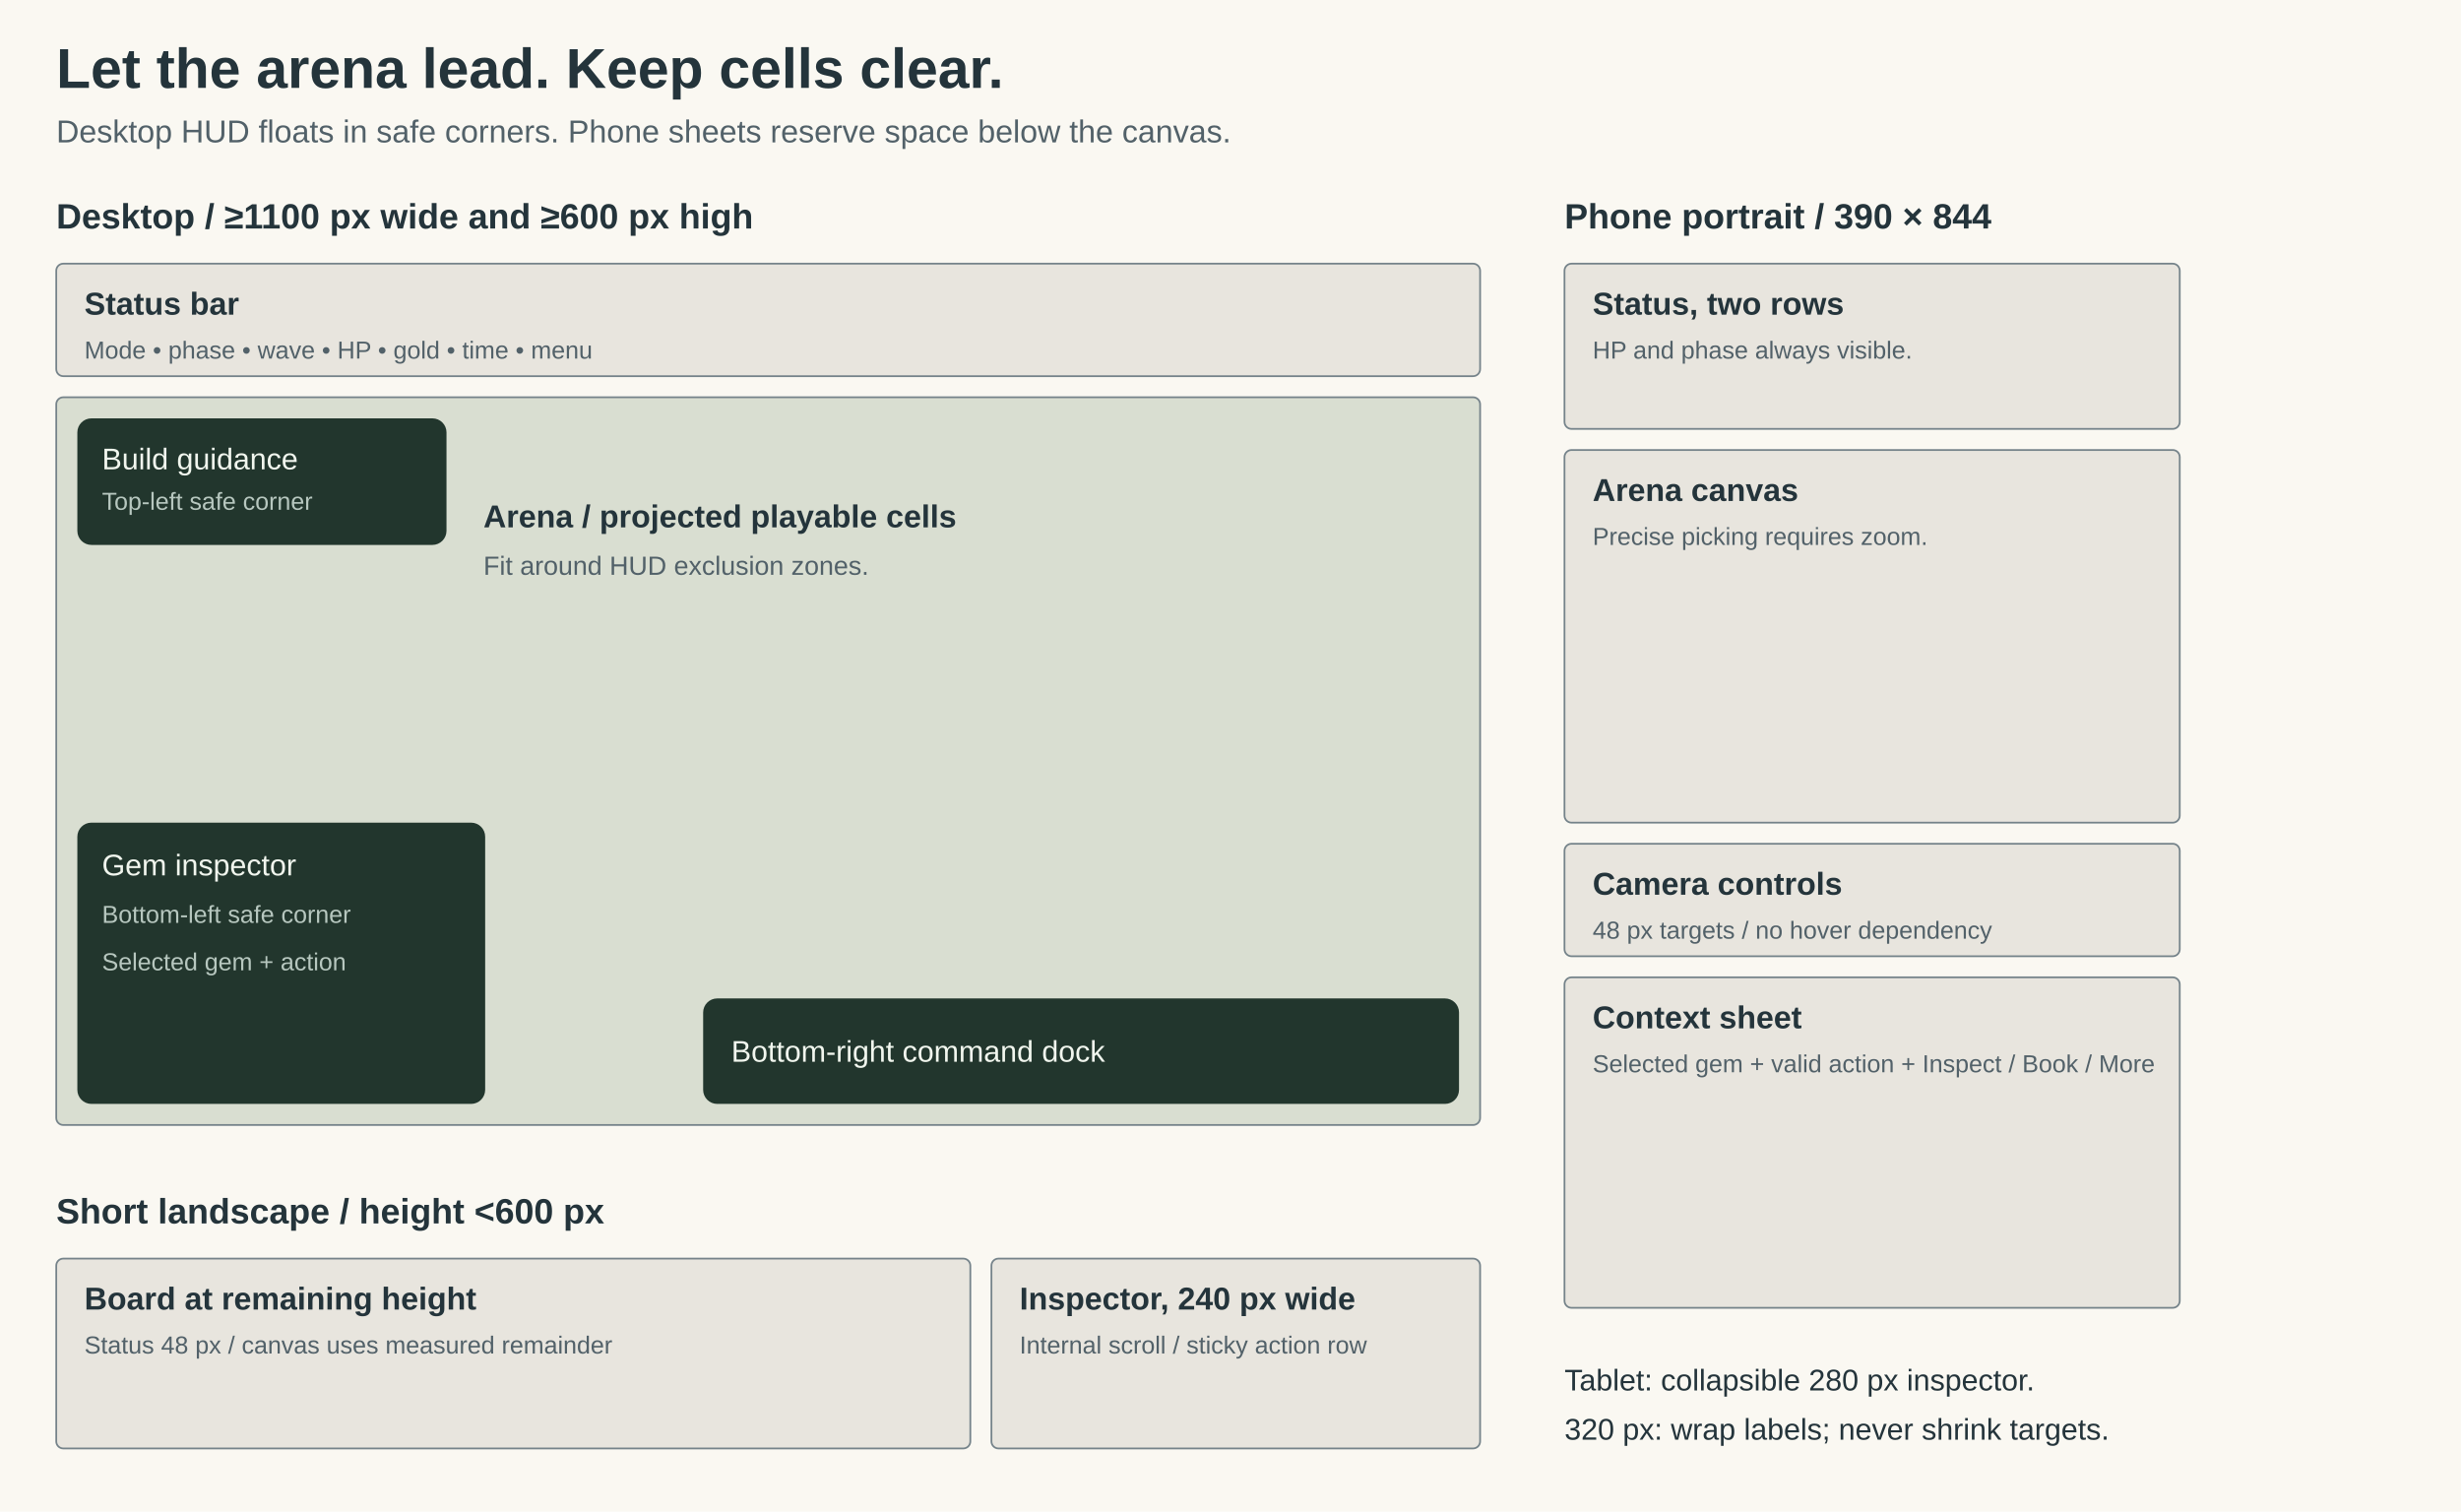
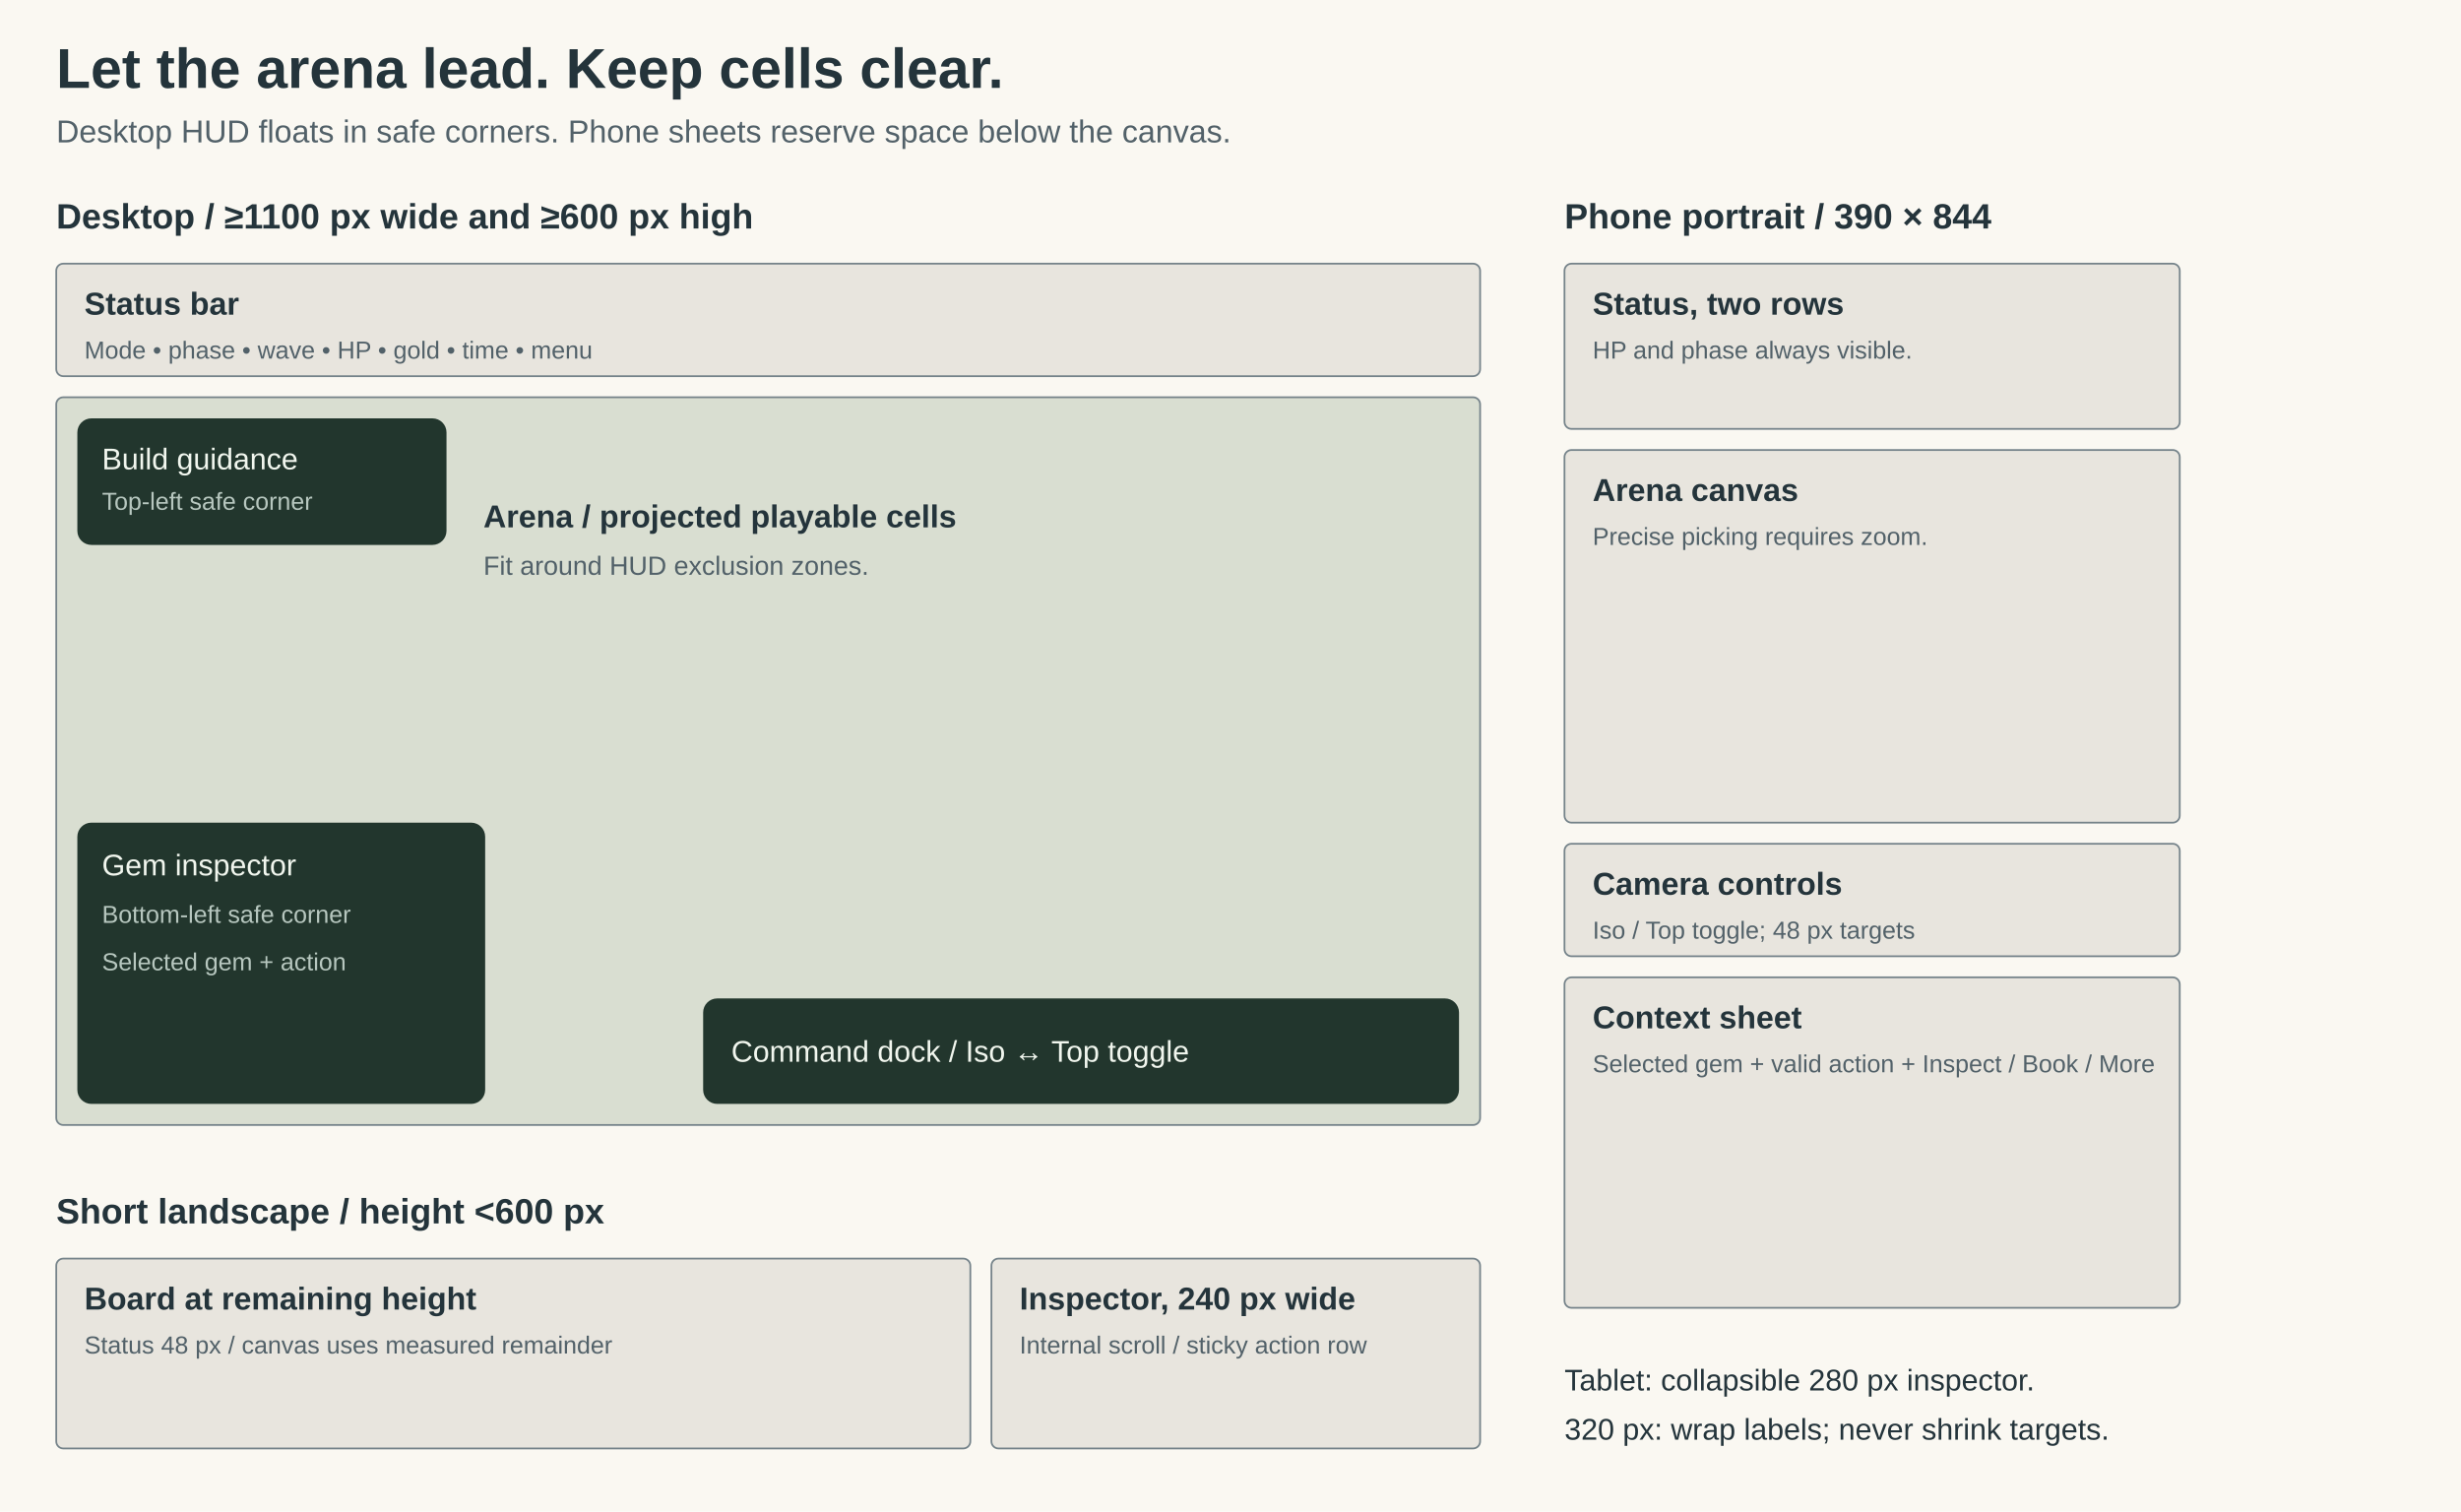
<svg xmlns="http://www.w3.org/2000/svg" width="1400" height="860" viewBox="0 0 1400 860" role="img" aria-labelledby="title desc">
  <g font-family="Segoe UI, Arial, sans-serif">
    <rect x="0" y="0" width="1400" height="860" rx="0" fill="#FAF8F2" stroke="none" />
    <text x="32" y="50" font-size="32" fill="#24343B" font-weight="600">Let the arena lead. Keep cells clear.</text>
    <text x="32" y="81" font-size="18" fill="#526169" font-weight="400">Desktop HUD floats in safe corners. Phone sheets reserve space below the canvas.</text>
    <text x="32" y="130" font-size="20" fill="#24343B" font-weight="600">Desktop / ≥1100 px wide and ≥600 px high</text>
    <rect x="32" y="150" width="810" height="64" rx="4" fill="#E8E5DE" stroke="#75838A" />
    <text x="48" y="179" font-size="18" fill="#24343B" font-weight="600">Status bar</text>
    <text x="48" y="204" font-size="14" fill="#526169" font-weight="400">Mode • phase • wave • HP • gold • time • menu</text>
    <text x="890" y="130" font-size="20" fill="#24343B" font-weight="600">Phone portrait / 390 × 844</text>
    <rect x="890" y="150" width="350" height="94" rx="4" fill="#E8E5DE" stroke="#75838A" />
    <text x="906" y="179" font-size="18" fill="#24343B" font-weight="600">Status, two rows</text>
    <text x="906" y="204" font-size="14" fill="#526169" font-weight="400">HP and phase always visible.</text>
    <rect x="890" y="256" width="350" height="212" rx="4" fill="#E8E5DE" stroke="#75838A" />
    <text x="906" y="285" font-size="18" fill="#24343B" font-weight="600">Arena canvas</text>
    <text x="906" y="310" font-size="14" fill="#526169" font-weight="400">Precise picking requires zoom.</text>
    <rect x="890" y="480" width="350" height="64" rx="4" fill="#E8E5DE" stroke="#75838A" />
    <text x="906" y="509" font-size="18" fill="#24343B" font-weight="600">Camera controls</text>
-     <text x="906" y="534" font-size="14" fill="#526169" font-weight="400">48 px targets / no hover dependency</text>
+     <text x="906" y="534" font-size="14" fill="#526169" font-weight="400">Iso / Top toggle; 48 px targets</text>
    <rect x="890" y="556" width="350" height="188" rx="4" fill="#E8E5DE" stroke="#75838A" />
    <text x="906" y="585" font-size="18" fill="#24343B" font-weight="600">Context sheet</text>
    <text x="906" y="610" font-size="14" fill="#526169" font-weight="400">Selected gem + valid action + Inspect / Book / More</text>
    <text x="32" y="696" font-size="20" fill="#24343B" font-weight="600">Short landscape / height &lt;600 px</text>
    <rect x="32" y="716" width="520" height="108" rx="4" fill="#E8E5DE" stroke="#75838A" />
    <text x="48" y="745" font-size="18" fill="#24343B" font-weight="600">Board at remaining height</text>
    <text x="48" y="770" font-size="14" fill="#526169" font-weight="400">Status 48 px / canvas uses measured remainder</text>
    <rect x="564" y="716" width="278" height="108" rx="4" fill="#E8E5DE" stroke="#75838A" />
    <text x="580" y="745" font-size="18" fill="#24343B" font-weight="600">Inspector, 240 px wide</text>
    <text x="580" y="770" font-size="14" fill="#526169" font-weight="400">Internal scroll / sticky action row</text>
    <text x="890" y="791" font-size="17" fill="#24343B" font-weight="400">Tablet: collapsible 280 px inspector.</text>
    <text x="890" y="819" font-size="17" fill="#24343B" font-weight="400">320 px: wrap labels; never shrink targets.</text>
    <rect x="32" y="226" width="810" height="414" fill="#D9DED1" stroke="#75838A" rx="4" />
    <text x="275" y="300" font-size="18" fill="#24343B" font-weight="600">Arena / projected playable cells</text>
    <text x="275" y="327" font-size="15" fill="#526169" font-weight="400">Fit around HUD exclusion zones.</text>
    <rect x="44" y="238" width="210" height="72" fill="#22362D" stroke="none" rx="8" />
    <text x="58" y="267" font-size="17" fill="#F1F6EE" font-weight="400">Build guidance</text>
    <text x="58" y="290" font-size="14" fill="#B7C7BF" font-weight="400">Top-left safe corner</text>
    <rect x="44" y="468" width="232" height="160" fill="#22362D" stroke="none" rx="8" />
    <text x="58" y="498" font-size="17" fill="#F1F6EE" font-weight="400">Gem inspector</text>
    <text x="58" y="525" font-size="14" fill="#B7C7BF" font-weight="400">Bottom-left safe corner</text>
    <text x="58" y="552" font-size="14" fill="#B7C7BF" font-weight="400">Selected gem + action</text>
    <rect x="400" y="568" width="430" height="60" fill="#22362D" stroke="none" rx="8" />
-     <text x="416" y="604" font-size="17" fill="#F1F6EE" font-weight="400">Bottom-right command dock</text>
+     <text x="416" y="604" font-size="17" fill="#F1F6EE" font-weight="400">Command dock / Iso ↔ Top toggle</text>
  </g>
</svg>
